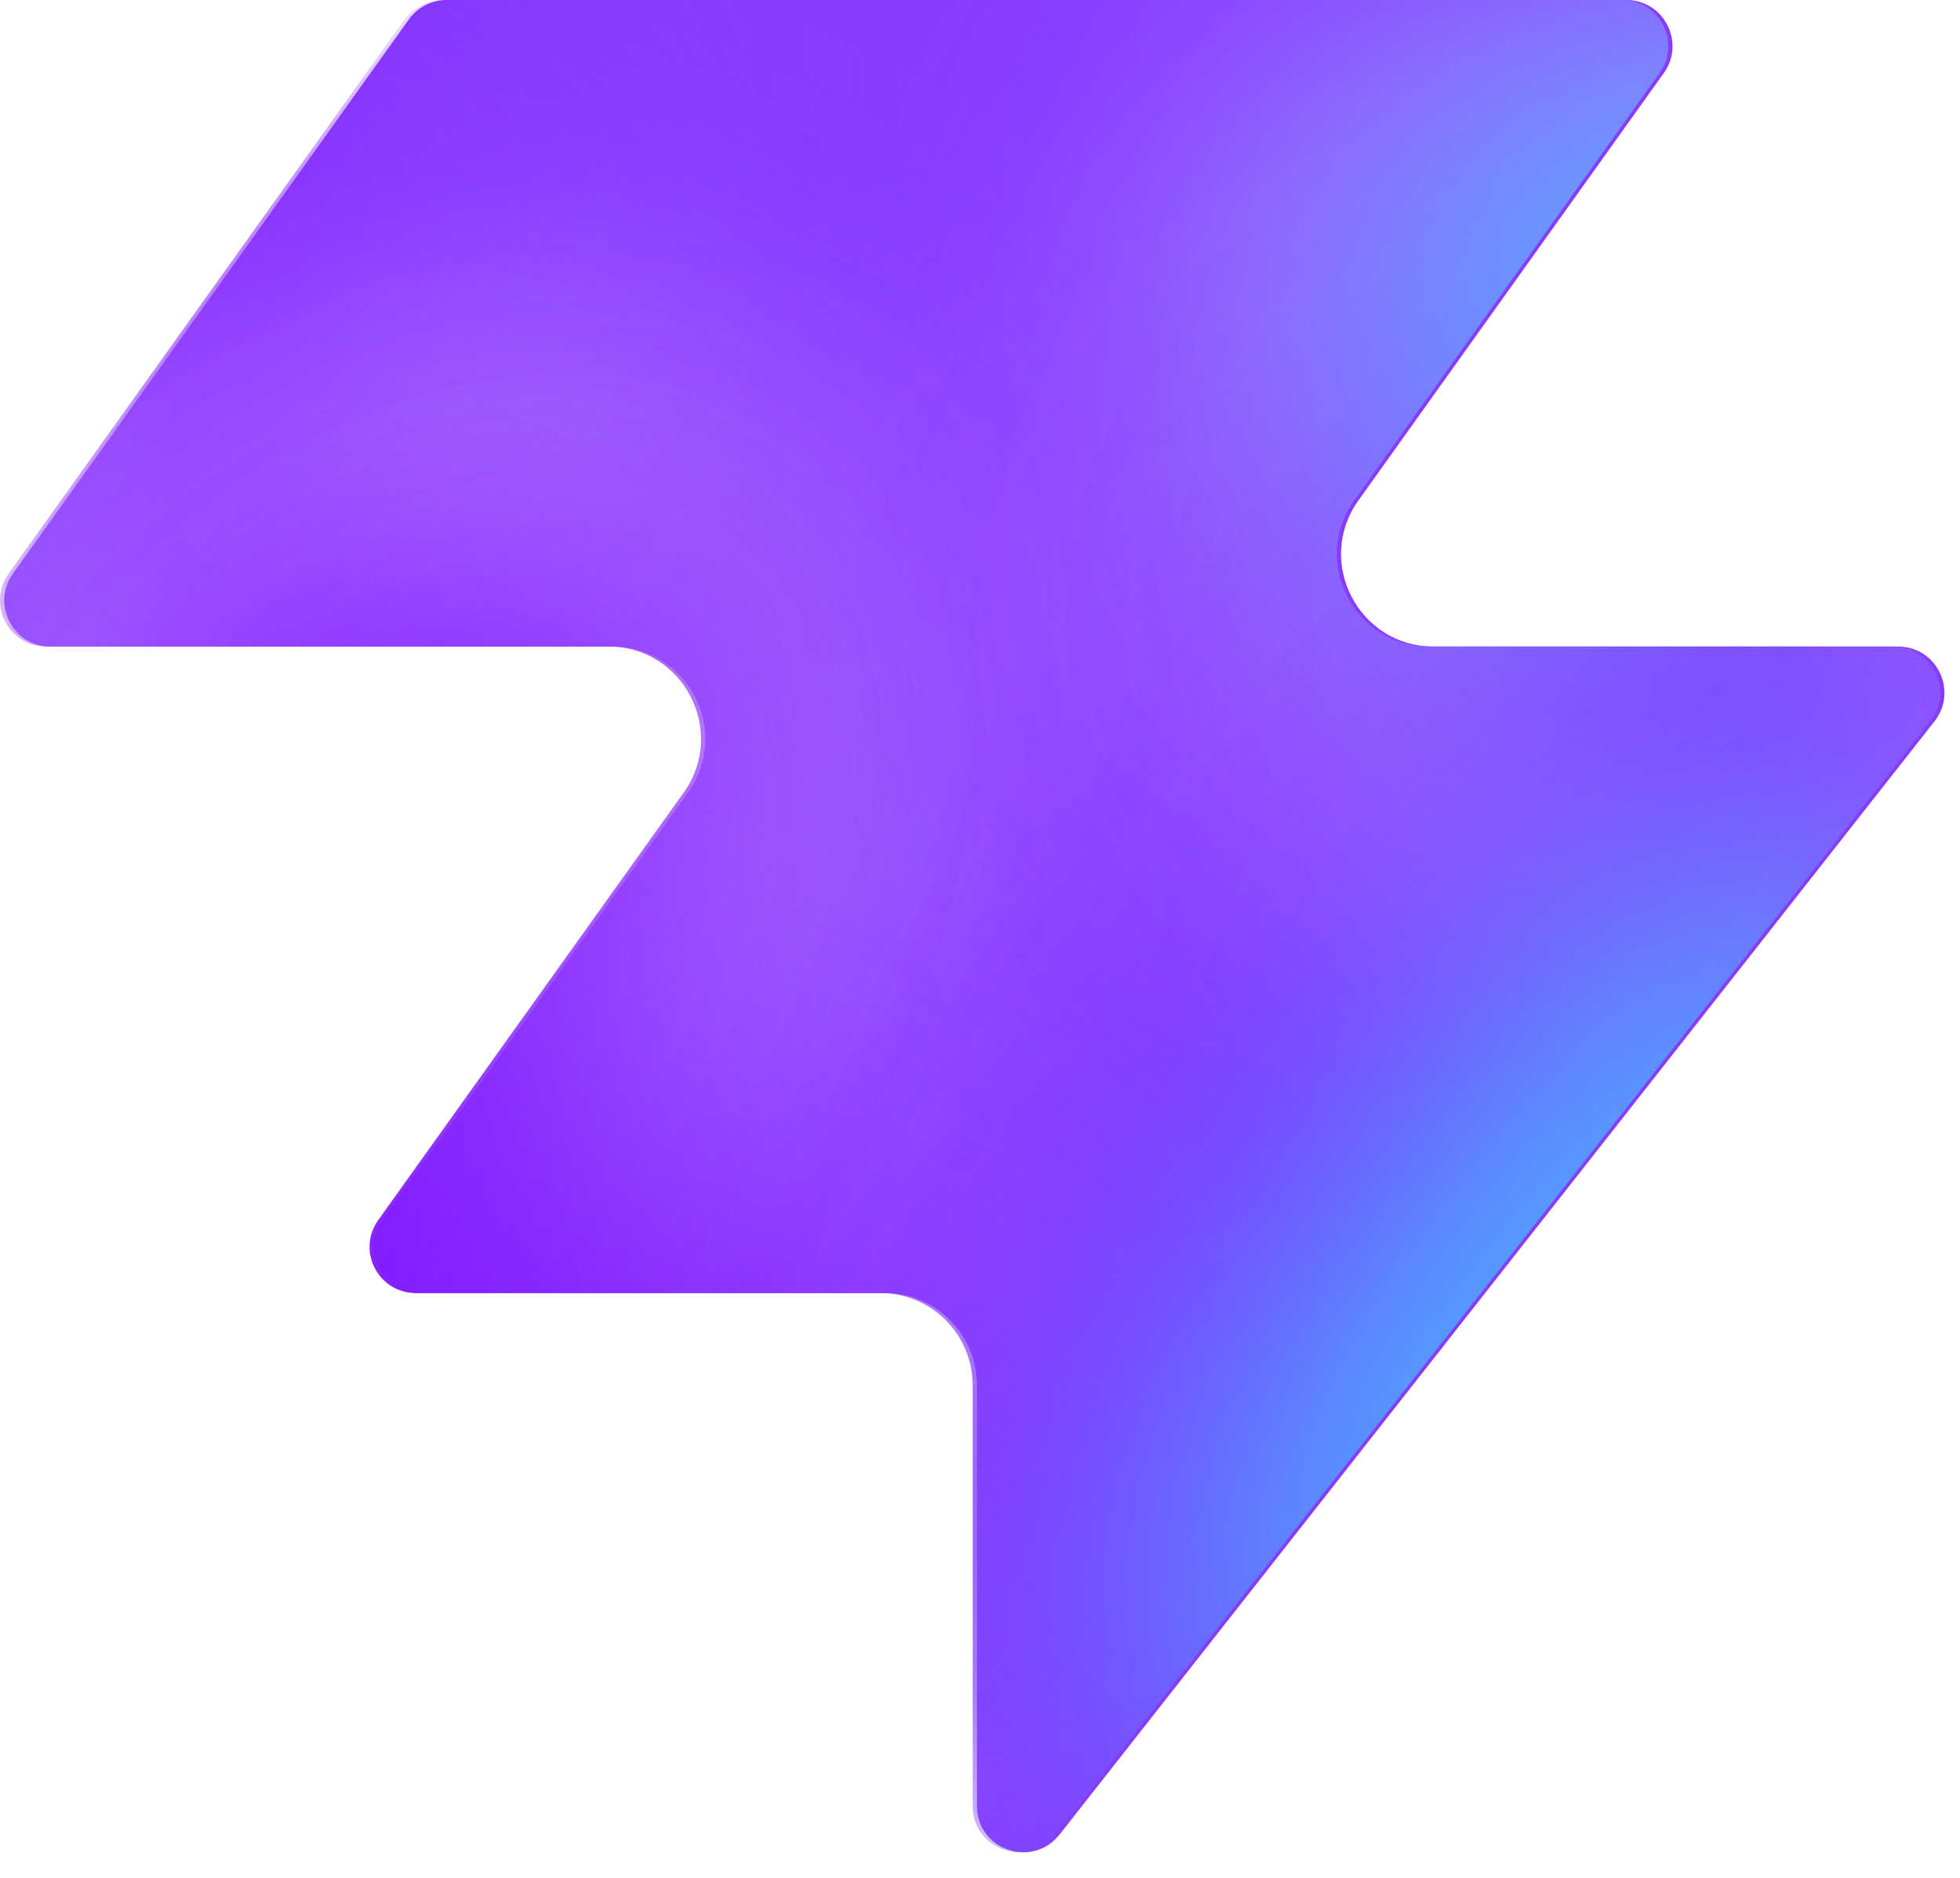
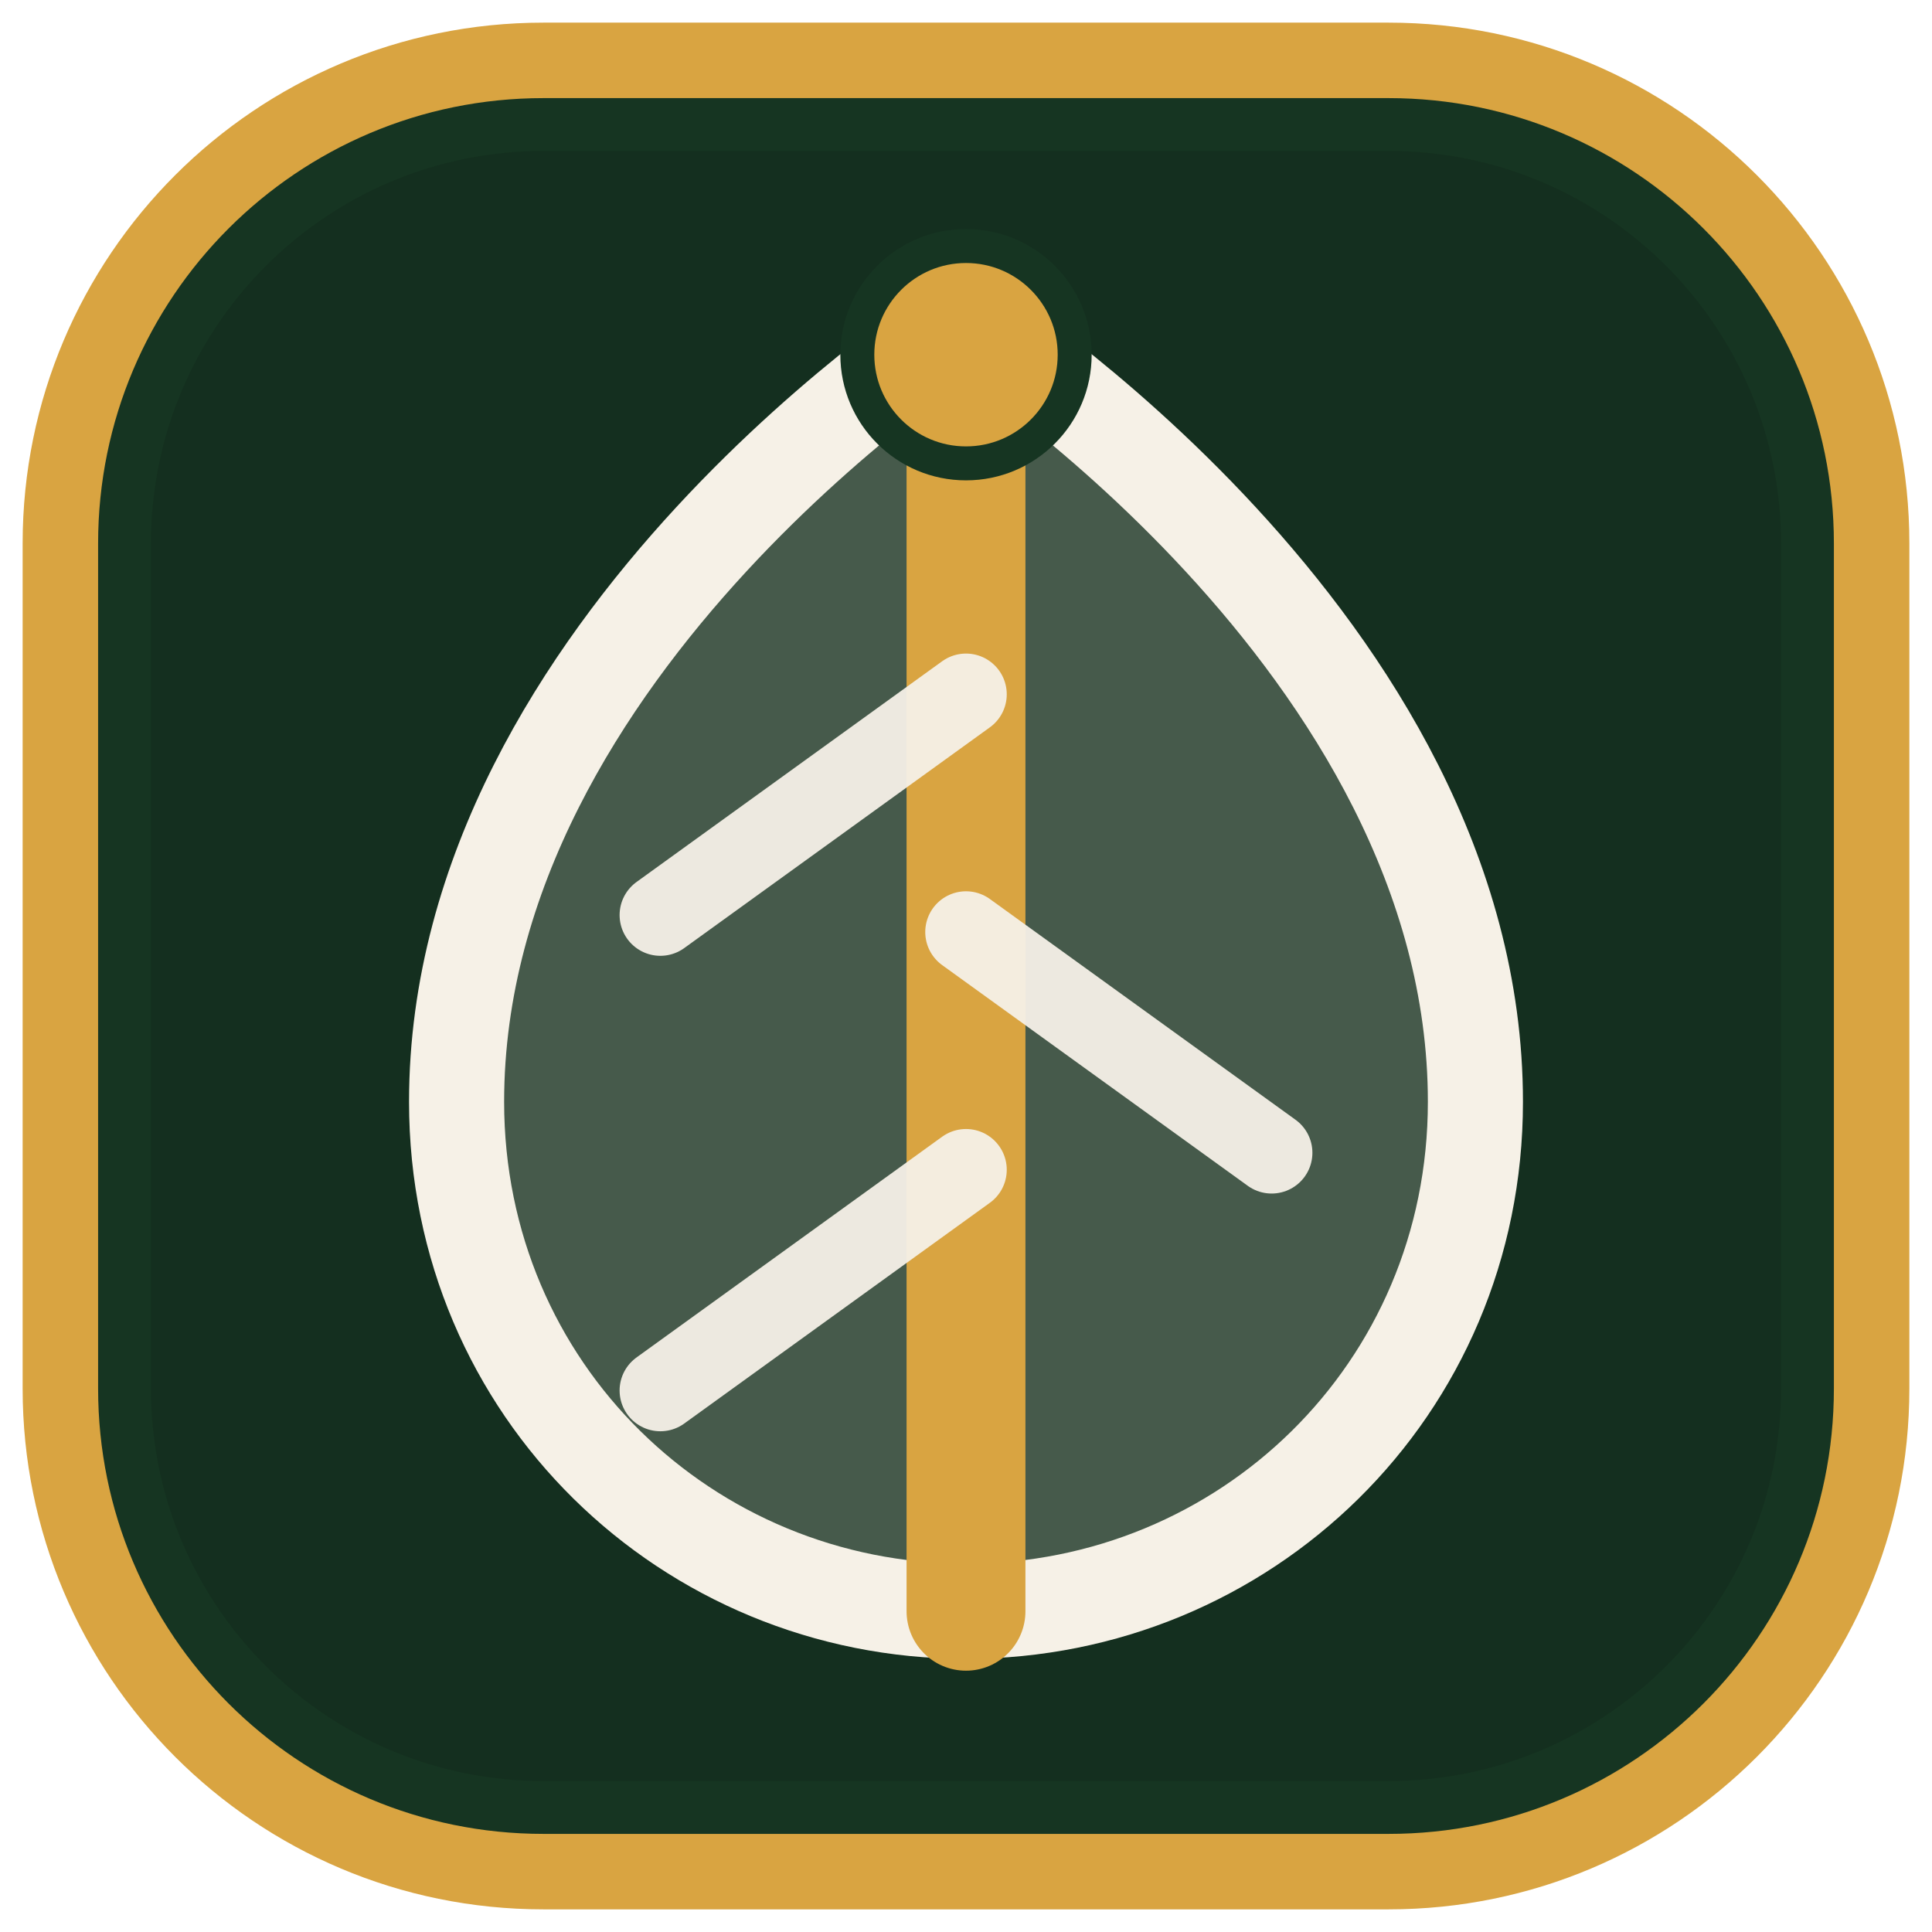
- <svg xmlns="http://www.w3.org/2000/svg" width="48" height="46" fill="none" viewBox="0 0 48 46">
-   <path fill="#863bff" d="M25.946 44.938c-.664.845-2.021.375-2.021-.698V33.937a2.26 2.26 0 0 0-2.262-2.262H10.287c-.92 0-1.456-1.04-.92-1.788l7.48-10.471c1.07-1.497 0-3.578-1.842-3.578H1.237c-.92 0-1.456-1.04-.92-1.788L10.013.474c.214-.297.556-.474.92-.474h28.894c.92 0 1.456 1.04.92 1.788l-7.48 10.471c-1.07 1.498 0 3.579 1.842 3.579h11.377c.943 0 1.473 1.088.89 1.83L25.947 44.94z" style="fill:#863bff;fill:color(display-p3 .525 .23 1);fill-opacity:1" />
-   <mask id="a" width="48" height="46" x="0" y="0" maskUnits="userSpaceOnUse" style="mask-type:alpha">
-     <path fill="#000" d="M25.842 44.938c-.664.844-2.021.375-2.021-.698V33.937a2.26 2.26 0 0 0-2.262-2.262H10.183c-.92 0-1.456-1.04-.92-1.788l7.48-10.471c1.07-1.498 0-3.579-1.842-3.579H1.133c-.92 0-1.456-1.04-.92-1.787L9.91.473c.214-.297.556-.474.92-.474h28.894c.92 0 1.456 1.04.92 1.788l-7.48 10.471c-1.07 1.498 0 3.578 1.842 3.578h11.377c.943 0 1.473 1.088.89 1.832L25.843 44.94z" style="fill:#000;fill-opacity:1" />
-   </mask>
-   <g mask="url(#a)">
-     <g filter="url(#b)">
-       <ellipse cx="5.508" cy="14.704" fill="#ede6ff" rx="5.508" ry="14.704" style="fill:#ede6ff;fill:color(display-p3 .927 .903 1);fill-opacity:1" transform="matrix(.00324 1 1 -.00324 -4.47 31.516)" />
-     </g>
-     <g filter="url(#c)">
-       <ellipse cx="10.399" cy="29.851" fill="#ede6ff" rx="10.399" ry="29.851" style="fill:#ede6ff;fill:color(display-p3 .927 .903 1);fill-opacity:1" transform="matrix(.00324 1 1 -.00324 -39.328 7.883)" />
-     </g>
-     <g filter="url(#d)">
-       <ellipse cx="5.508" cy="30.487" fill="#7e14ff" rx="5.508" ry="30.487" style="fill:#7e14ff;fill:color(display-p3 .492 .077 1);fill-opacity:1" transform="rotate(89.814 -25.913 -14.639)scale(1 -1)" />
-     </g>
-     <g filter="url(#e)">
-       <ellipse cx="5.508" cy="30.599" fill="#7e14ff" rx="5.508" ry="30.599" style="fill:#7e14ff;fill:color(display-p3 .492 .077 1);fill-opacity:1" transform="rotate(89.814 -32.644 -3.334)scale(1 -1)" />
-     </g>
-     <g filter="url(#f)">
-       <ellipse cx="5.508" cy="30.599" fill="#7e14ff" rx="5.508" ry="30.599" style="fill:#7e14ff;fill:color(display-p3 .492 .077 1);fill-opacity:1" transform="matrix(.00324 1 1 -.00324 -34.34 30.47)" />
-     </g>
-     <g filter="url(#g)">
-       <ellipse cx="14.072" cy="22.078" fill="#ede6ff" rx="14.072" ry="22.078" style="fill:#ede6ff;fill:color(display-p3 .927 .903 1);fill-opacity:1" transform="rotate(93.35 24.506 48.493)scale(-1 1)" />
-     </g>
-     <g filter="url(#h)">
-       <ellipse cx="3.47" cy="21.501" fill="#7e14ff" rx="3.47" ry="21.501" style="fill:#7e14ff;fill:color(display-p3 .492 .077 1);fill-opacity:1" transform="rotate(89.009 28.708 47.59)scale(-1 1)" />
-     </g>
-     <g filter="url(#i)">
-       <ellipse cx="3.47" cy="21.501" fill="#7e14ff" rx="3.47" ry="21.501" style="fill:#7e14ff;fill:color(display-p3 .492 .077 1);fill-opacity:1" transform="rotate(89.009 28.708 47.59)scale(-1 1)" />
-     </g>
-     <g filter="url(#j)">
-       <ellipse cx=".387" cy="8.972" fill="#7e14ff" rx="4.407" ry="29.108" style="fill:#7e14ff;fill:color(display-p3 .492 .077 1);fill-opacity:1" transform="rotate(39.51 .387 8.972)" />
-     </g>
-     <g filter="url(#k)">
-       <ellipse cx="47.523" cy="-6.092" fill="#7e14ff" rx="4.407" ry="29.108" style="fill:#7e14ff;fill:color(display-p3 .492 .077 1);fill-opacity:1" transform="rotate(37.892 47.523 -6.092)" />
-     </g>
-     <g filter="url(#l)">
-       <ellipse cx="41.412" cy="6.333" fill="#47bfff" rx="5.971" ry="9.665" style="fill:#47bfff;fill:color(display-p3 .28 .748 1);fill-opacity:1" transform="rotate(37.892 41.412 6.333)" />
-     </g>
-     <g filter="url(#m)">
-       <ellipse cx="-1.879" cy="38.332" fill="#7e14ff" rx="4.407" ry="29.108" style="fill:#7e14ff;fill:color(display-p3 .492 .077 1);fill-opacity:1" transform="rotate(37.892 -1.88 38.332)" />
-     </g>
-     <g filter="url(#n)">
-       <ellipse cx="-1.879" cy="38.332" fill="#7e14ff" rx="4.407" ry="29.108" style="fill:#7e14ff;fill:color(display-p3 .492 .077 1);fill-opacity:1" transform="rotate(37.892 -1.88 38.332)" />
-     </g>
-     <g filter="url(#o)">
-       <ellipse cx="35.651" cy="29.907" fill="#7e14ff" rx="4.407" ry="29.108" style="fill:#7e14ff;fill:color(display-p3 .492 .077 1);fill-opacity:1" transform="rotate(37.892 35.651 29.907)" />
-     </g>
-     <g filter="url(#p)">
-       <ellipse cx="38.418" cy="32.4" fill="#47bfff" rx="5.971" ry="15.297" style="fill:#47bfff;fill:color(display-p3 .28 .748 1);fill-opacity:1" transform="rotate(37.892 38.418 32.4)" />
-     </g>
+ <svg xmlns="http://www.w3.org/2000/svg" viewBox="0 0 64 64" fill="none">
+   <rect x="2" y="2" width="60" height="60" rx="16" fill="#163522" stroke="#D9A441" stroke-width="2.5" />
+   <rect x="5" y="5" width="54" height="54" rx="13" fill="#11291A" opacity="0.45" />
+   <g transform="translate(5, 5) scale(1.125)">
+     <path d="M24 5C24 5 9 14.5 9 28C9 36.5 15.8 43 24 43C32.2 43 39 36.5 39 28C39 14.5 24 5 24 5Z" fill="#F6F1E7" fill-opacity="0.22" stroke="#F6F1E7" stroke-width="2.8" stroke-linejoin="round" />
+     <line x1="24" y1="6" x2="24" y2="43" stroke="#D9A441" stroke-width="3.5" stroke-linecap="round" />
+     <path d="M24 16 L15 22.5" stroke="#F6F1E7" stroke-width="2.4" stroke-linecap="round" stroke-opacity="0.95" />
+     <path d="M24 23 L33 29.5" stroke="#F6F1E7" stroke-width="2.4" stroke-linecap="round" stroke-opacity="0.95" />
+     <path d="M24 30 L15 36.5" stroke="#F6F1E7" stroke-width="2.4" stroke-linecap="round" stroke-opacity="0.95" />
+     <circle cx="24" cy="6" r="3.2" fill="#D9A441" stroke="#163522" stroke-width="1" />
  </g>
-   <defs>
-     <filter id="b" width="60.045" height="41.654" x="-19.77" y="16.149" color-interpolation-filters="sRGB" filterUnits="userSpaceOnUse">
-       <feFlood flood-opacity="0" result="BackgroundImageFix" />
-       <feBlend in="SourceGraphic" in2="BackgroundImageFix" result="shape" />
-       <feGaussianBlur result="effect1_foregroundBlur_2002_17158" stdDeviation="7.659" />
-     </filter>
-     <filter id="c" width="90.34" height="51.437" x="-54.613" y="-7.533" color-interpolation-filters="sRGB" filterUnits="userSpaceOnUse">
-       <feFlood flood-opacity="0" result="BackgroundImageFix" />
-       <feBlend in="SourceGraphic" in2="BackgroundImageFix" result="shape" />
-       <feGaussianBlur result="effect1_foregroundBlur_2002_17158" stdDeviation="7.659" />
-     </filter>
-     <filter id="d" width="79.355" height="29.4" x="-49.64" y="2.03" color-interpolation-filters="sRGB" filterUnits="userSpaceOnUse">
-       <feFlood flood-opacity="0" result="BackgroundImageFix" />
-       <feBlend in="SourceGraphic" in2="BackgroundImageFix" result="shape" />
-       <feGaussianBlur result="effect1_foregroundBlur_2002_17158" stdDeviation="4.596" />
-     </filter>
-     <filter id="e" width="79.579" height="29.4" x="-45.045" y="20.029" color-interpolation-filters="sRGB" filterUnits="userSpaceOnUse">
-       <feFlood flood-opacity="0" result="BackgroundImageFix" />
-       <feBlend in="SourceGraphic" in2="BackgroundImageFix" result="shape" />
-       <feGaussianBlur result="effect1_foregroundBlur_2002_17158" stdDeviation="4.596" />
-     </filter>
-     <filter id="f" width="79.579" height="29.4" x="-43.513" y="21.178" color-interpolation-filters="sRGB" filterUnits="userSpaceOnUse">
-       <feFlood flood-opacity="0" result="BackgroundImageFix" />
-       <feBlend in="SourceGraphic" in2="BackgroundImageFix" result="shape" />
-       <feGaussianBlur result="effect1_foregroundBlur_2002_17158" stdDeviation="4.596" />
-     </filter>
-     <filter id="g" width="74.749" height="58.852" x="15.756" y="-17.901" color-interpolation-filters="sRGB" filterUnits="userSpaceOnUse">
-       <feFlood flood-opacity="0" result="BackgroundImageFix" />
-       <feBlend in="SourceGraphic" in2="BackgroundImageFix" result="shape" />
-       <feGaussianBlur result="effect1_foregroundBlur_2002_17158" stdDeviation="7.659" />
-     </filter>
-     <filter id="h" width="61.377" height="25.362" x="23.548" y="2.284" color-interpolation-filters="sRGB" filterUnits="userSpaceOnUse">
-       <feFlood flood-opacity="0" result="BackgroundImageFix" />
-       <feBlend in="SourceGraphic" in2="BackgroundImageFix" result="shape" />
-       <feGaussianBlur result="effect1_foregroundBlur_2002_17158" stdDeviation="4.596" />
-     </filter>
-     <filter id="i" width="61.377" height="25.362" x="23.548" y="2.284" color-interpolation-filters="sRGB" filterUnits="userSpaceOnUse">
-       <feFlood flood-opacity="0" result="BackgroundImageFix" />
-       <feBlend in="SourceGraphic" in2="BackgroundImageFix" result="shape" />
-       <feGaussianBlur result="effect1_foregroundBlur_2002_17158" stdDeviation="4.596" />
-     </filter>
-     <filter id="j" width="56.045" height="63.649" x="-27.636" y="-22.853" color-interpolation-filters="sRGB" filterUnits="userSpaceOnUse">
-       <feFlood flood-opacity="0" result="BackgroundImageFix" />
-       <feBlend in="SourceGraphic" in2="BackgroundImageFix" result="shape" />
-       <feGaussianBlur result="effect1_foregroundBlur_2002_17158" stdDeviation="4.596" />
-     </filter>
-     <filter id="k" width="54.814" height="64.646" x="20.116" y="-38.415" color-interpolation-filters="sRGB" filterUnits="userSpaceOnUse">
-       <feFlood flood-opacity="0" result="BackgroundImageFix" />
-       <feBlend in="SourceGraphic" in2="BackgroundImageFix" result="shape" />
-       <feGaussianBlur result="effect1_foregroundBlur_2002_17158" stdDeviation="4.596" />
-     </filter>
-     <filter id="l" width="33.541" height="35.313" x="24.641" y="-11.323" color-interpolation-filters="sRGB" filterUnits="userSpaceOnUse">
-       <feFlood flood-opacity="0" result="BackgroundImageFix" />
-       <feBlend in="SourceGraphic" in2="BackgroundImageFix" result="shape" />
-       <feGaussianBlur result="effect1_foregroundBlur_2002_17158" stdDeviation="4.596" />
-     </filter>
-     <filter id="m" width="54.814" height="64.646" x="-29.286" y="6.009" color-interpolation-filters="sRGB" filterUnits="userSpaceOnUse">
-       <feFlood flood-opacity="0" result="BackgroundImageFix" />
-       <feBlend in="SourceGraphic" in2="BackgroundImageFix" result="shape" />
-       <feGaussianBlur result="effect1_foregroundBlur_2002_17158" stdDeviation="4.596" />
-     </filter>
-     <filter id="n" width="54.814" height="64.646" x="-29.286" y="6.009" color-interpolation-filters="sRGB" filterUnits="userSpaceOnUse">
-       <feFlood flood-opacity="0" result="BackgroundImageFix" />
-       <feBlend in="SourceGraphic" in2="BackgroundImageFix" result="shape" />
-       <feGaussianBlur result="effect1_foregroundBlur_2002_17158" stdDeviation="4.596" />
-     </filter>
-     <filter id="o" width="54.814" height="64.646" x="8.244" y="-2.416" color-interpolation-filters="sRGB" filterUnits="userSpaceOnUse">
-       <feFlood flood-opacity="0" result="BackgroundImageFix" />
-       <feBlend in="SourceGraphic" in2="BackgroundImageFix" result="shape" />
-       <feGaussianBlur result="effect1_foregroundBlur_2002_17158" stdDeviation="4.596" />
-     </filter>
-     <filter id="p" width="39.409" height="43.623" x="18.713" y="10.588" color-interpolation-filters="sRGB" filterUnits="userSpaceOnUse">
-       <feFlood flood-opacity="0" result="BackgroundImageFix" />
-       <feBlend in="SourceGraphic" in2="BackgroundImageFix" result="shape" />
-       <feGaussianBlur result="effect1_foregroundBlur_2002_17158" stdDeviation="4.596" />
-     </filter>
-   </defs>
</svg>
